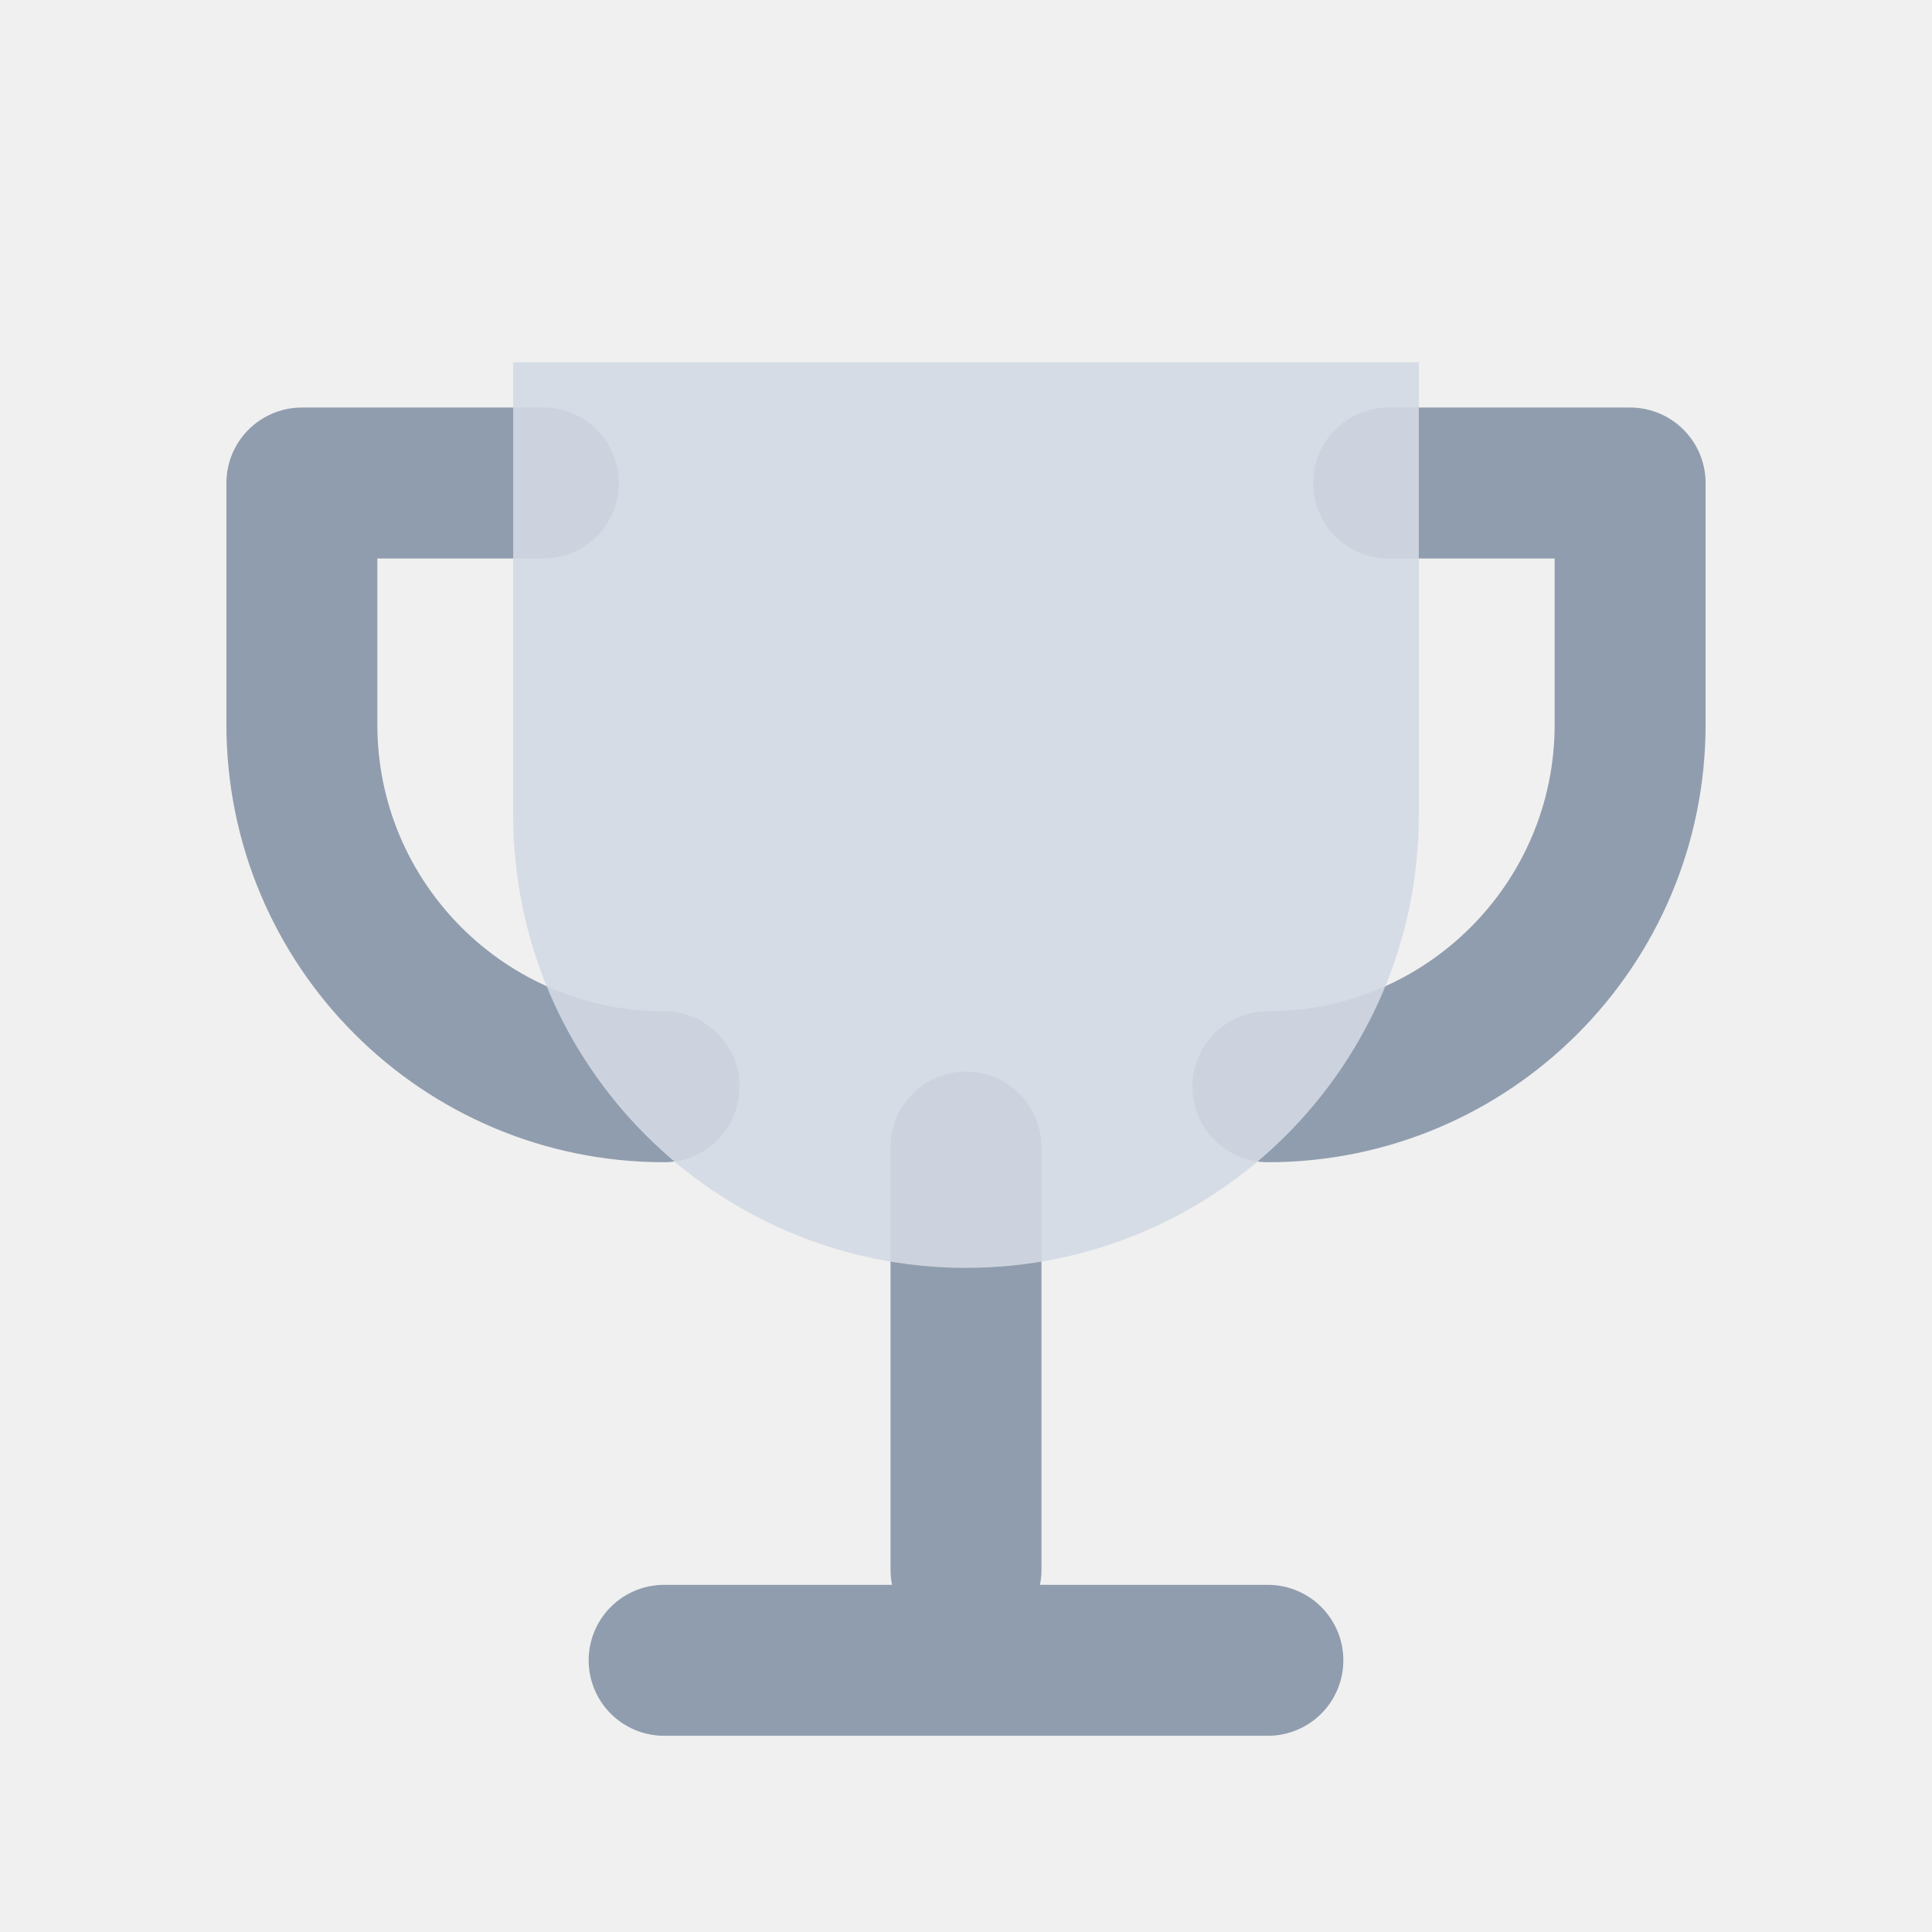
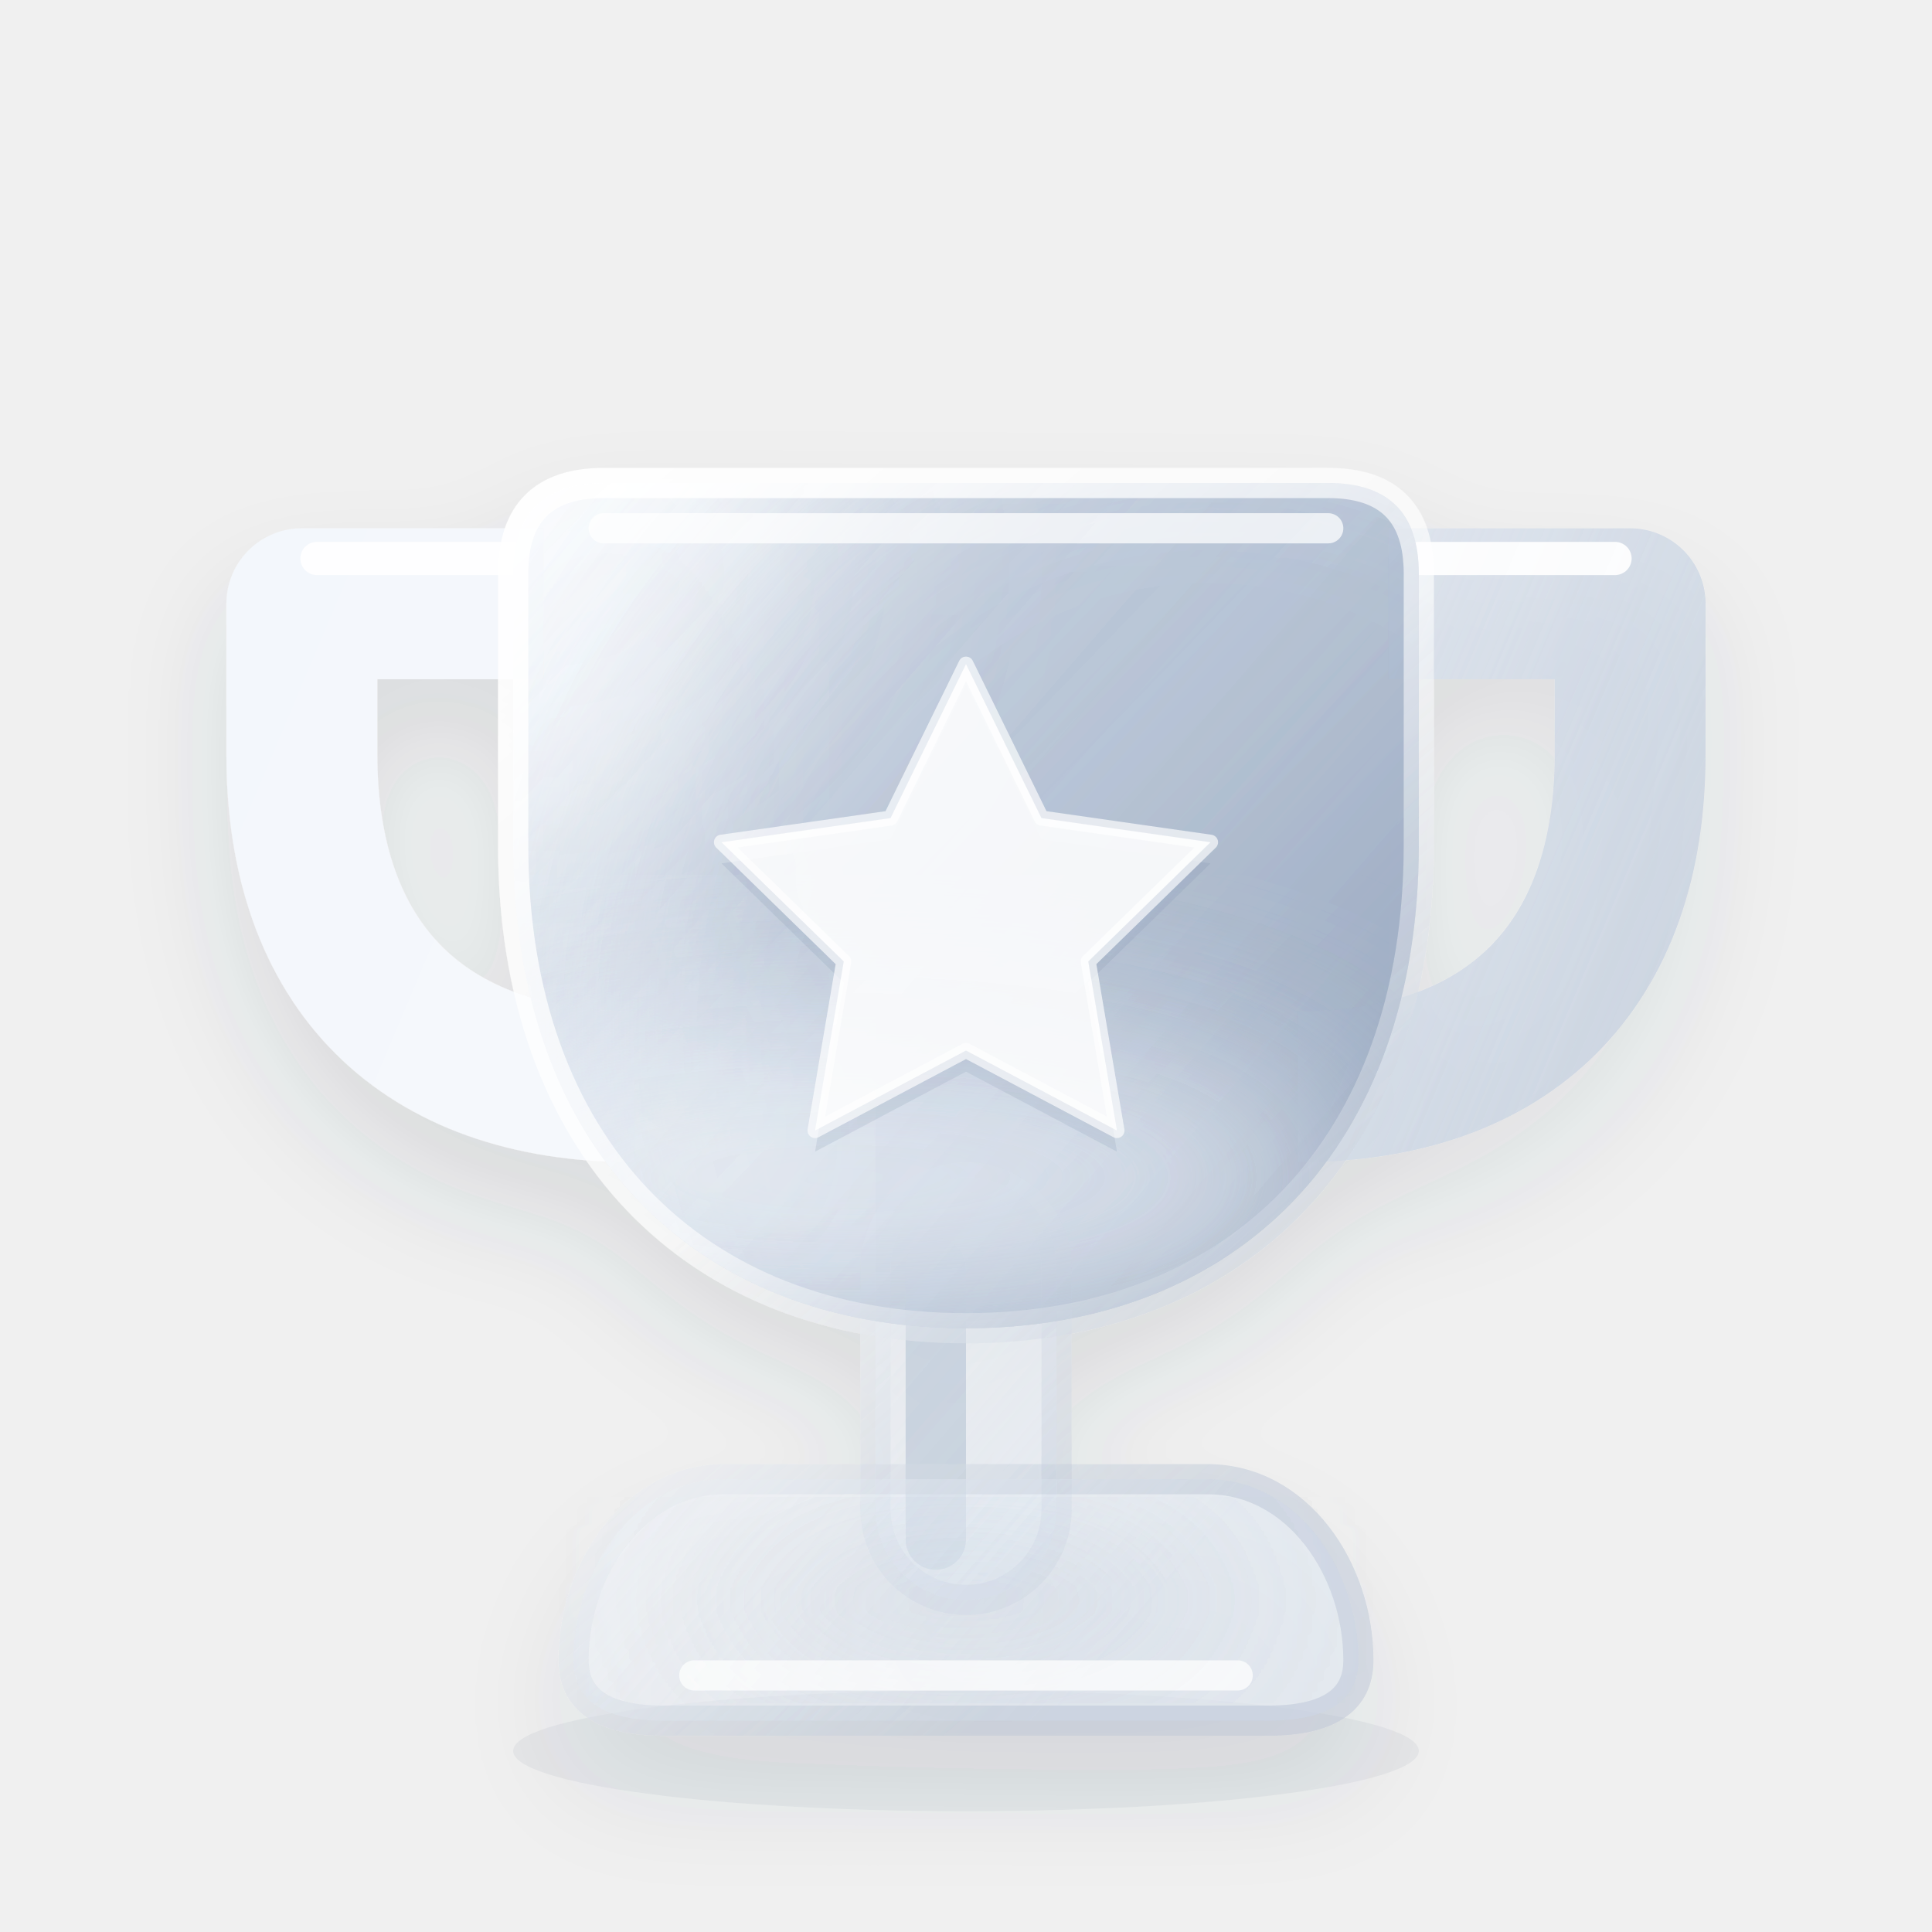
- <svg xmlns="http://www.w3.org/2000/svg" viewBox="0 0 64 64" fill="none">
-   <path d="M18 16H10v8a12 12 0 0 0 12 12M46 16h8v8a12 12 0 0 1-12 12" stroke="#909DAE" stroke-width="5" stroke-linecap="round" stroke-linejoin="round" />
-   <path d="M32 38v14M22 55h20" stroke="#909DAE" stroke-width="5" stroke-linecap="round" />
-   <path d="M17 12h30v15a15 15 0 0 1-30 0V12Z" fill="#D3DAE3" fill-opacity=".9" />
+ <svg xmlns="http://www.w3.org/2000/svg" width="64" height="64" viewBox="0 0 64 64" fill="none">
+   <defs>
+     <linearGradient id="metal" x1="17" y1="16" x2="46" y2="44" gradientUnits="userSpaceOnUse">
+       <stop stop-color="#F3F7FC" stop-opacity=".96" />
+       <stop offset=".52" stop-color="#C0CDDE" stop-opacity=".88" />
+       <stop offset="1" stop-color="#7D90AC" stop-opacity=".9" />
+     </linearGradient>
+     <linearGradient id="glass" x1="17" y1="17" x2="47" y2="43" gradientUnits="userSpaceOnUse">
+       <stop stop-color="#FFFFFF" stop-opacity=".82" />
+       <stop offset=".4" stop-color="#F7FAFF" stop-opacity=".35" />
+       <stop offset="1" stop-color="#DFE7F1" stop-opacity=".64" />
+     </linearGradient>
+     <linearGradient id="edge" x1="18" y1="15" x2="45" y2="46" gradientUnits="userSpaceOnUse">
+       <stop stop-color="white" stop-opacity=".95" />
+       <stop offset=".55" stop-color="white" stop-opacity=".6" />
+       <stop offset="1" stop-color="#B6C2D2" stop-opacity=".45" />
+     </linearGradient>
+     <linearGradient id="handle" x1="8" y1="18" x2="53" y2="37" gradientUnits="userSpaceOnUse">
+       <stop stop-color="#F3F7FC" />
+       <stop offset=".45" stop-color="#F6F8FC" />
+       <stop offset="1" stop-color="#C0CDDE" stop-opacity=".65" />
+     </linearGradient>
+     <filter id="frost" x="-50%" y="-50%" width="200%" height="200%" color-interpolation-filters="sRGB">
+       <feGaussianBlur stdDeviation="3.2" />
+     </filter>
+     <filter id="shadow" x="-40%" y="-30%" width="180%" height="180%" color-interpolation-filters="sRGB">
+       <feDropShadow dx="0" dy="2" stdDeviation="1.7" flood-color="#39485F" flood-opacity=".12" />
+     </filter>
+     <clipPath id="cup">
+       <path d="M17 19Q17 16 20 16H44Q47 16 47 19V28C47 38 41 44 32 44S17 38 17 28Z" />
+     </clipPath>
+   </defs>
+   <ellipse cx="32" cy="58" rx="15" ry="2" fill="#778499" opacity=".09" />
+   <g filter="url(#shadow)">
+     <path d="M18 20H10V25C10 32 14 36 21 36M46 20H54V25C54 32 50 36 43 36" stroke="url(#handle)" stroke-width="5" stroke-linejoin="round" />
+     <path d="M17 18.5H10.5M47 18.5H53.5" stroke="white" stroke-opacity=".9" stroke-width="1.1" stroke-linecap="round" />
+     <rect x="29" y="39" width="6" height="14" rx="3" fill="url(#glass)" stroke="url(#edge)" />
+     <path d="M31 42V51" stroke="#AFBED0" stroke-opacity=".5" stroke-width="2" stroke-linecap="round" />
+     <path d="M24 49H40C43 49 45 52 45 55Q45 57 42 57H22Q19 57 19 55C19 52 21 49 24 49Z" fill="url(#glass)" stroke="url(#edge)" />
+     <ellipse cx="32" cy="53" rx="8" ry="1.7" fill="#AFBED0" opacity=".38" filter="url(#frost)" />
+     <g clip-path="url(#cup)">
+       <path d="M17 16H47V45H17Z" fill="url(#metal)" />
+       <ellipse cx="18" cy="19" rx="11" ry="9" fill="white" opacity=".42" filter="url(#frost)" />
+       <ellipse cx="40" cy="34" rx="21" ry="22" fill="#7D90AC" opacity=".28" filter="url(#frost)" />
+       <ellipse cx="28" cy="39" rx="17" ry="5" fill="#F3F7FC" opacity=".7" filter="url(#frost)" />
+       <path d="M17 16H47V45H17Z" fill="url(#glass)" opacity=".22" />
+       <path d="M20 20V29Q20 37 26 39" stroke="white" stroke-opacity=".68" stroke-width="2.2" stroke-linecap="round" filter="url(#frost)" />
+       <path d="m32 22 2.5 5.1 5.6.8-4.05 3.95.95 5.6-5-2.65-5 2.65.95-5.6-4.05-3.95 5.6-.8Z" fill="#7D90AC" opacity=".18" transform="translate(0 .7)" />
+       <path d="m32 22 2.5 5.1 5.6.8-4.05 3.95.95 5.6-5-2.65-5 2.65.95-5.6-4.05-3.95 5.6-.8Z" fill="white" fill-opacity=".88" stroke="white" stroke-opacity=".65" stroke-width=".5" stroke-linejoin="round" />
+     </g>
+     <path d="M17 19Q17 16 20 16H44Q47 16 47 19V28C47 38 41 44 32 44S17 38 17 28Z" stroke="url(#edge)" stroke-width="1" />
+     <path d="M20 17.5H44" stroke="white" stroke-opacity=".72" stroke-width="1" stroke-linecap="round" />
+     <path d="M23 55.5H41" stroke="white" stroke-opacity=".7" stroke-linecap="round" />
+   </g>
</svg>
